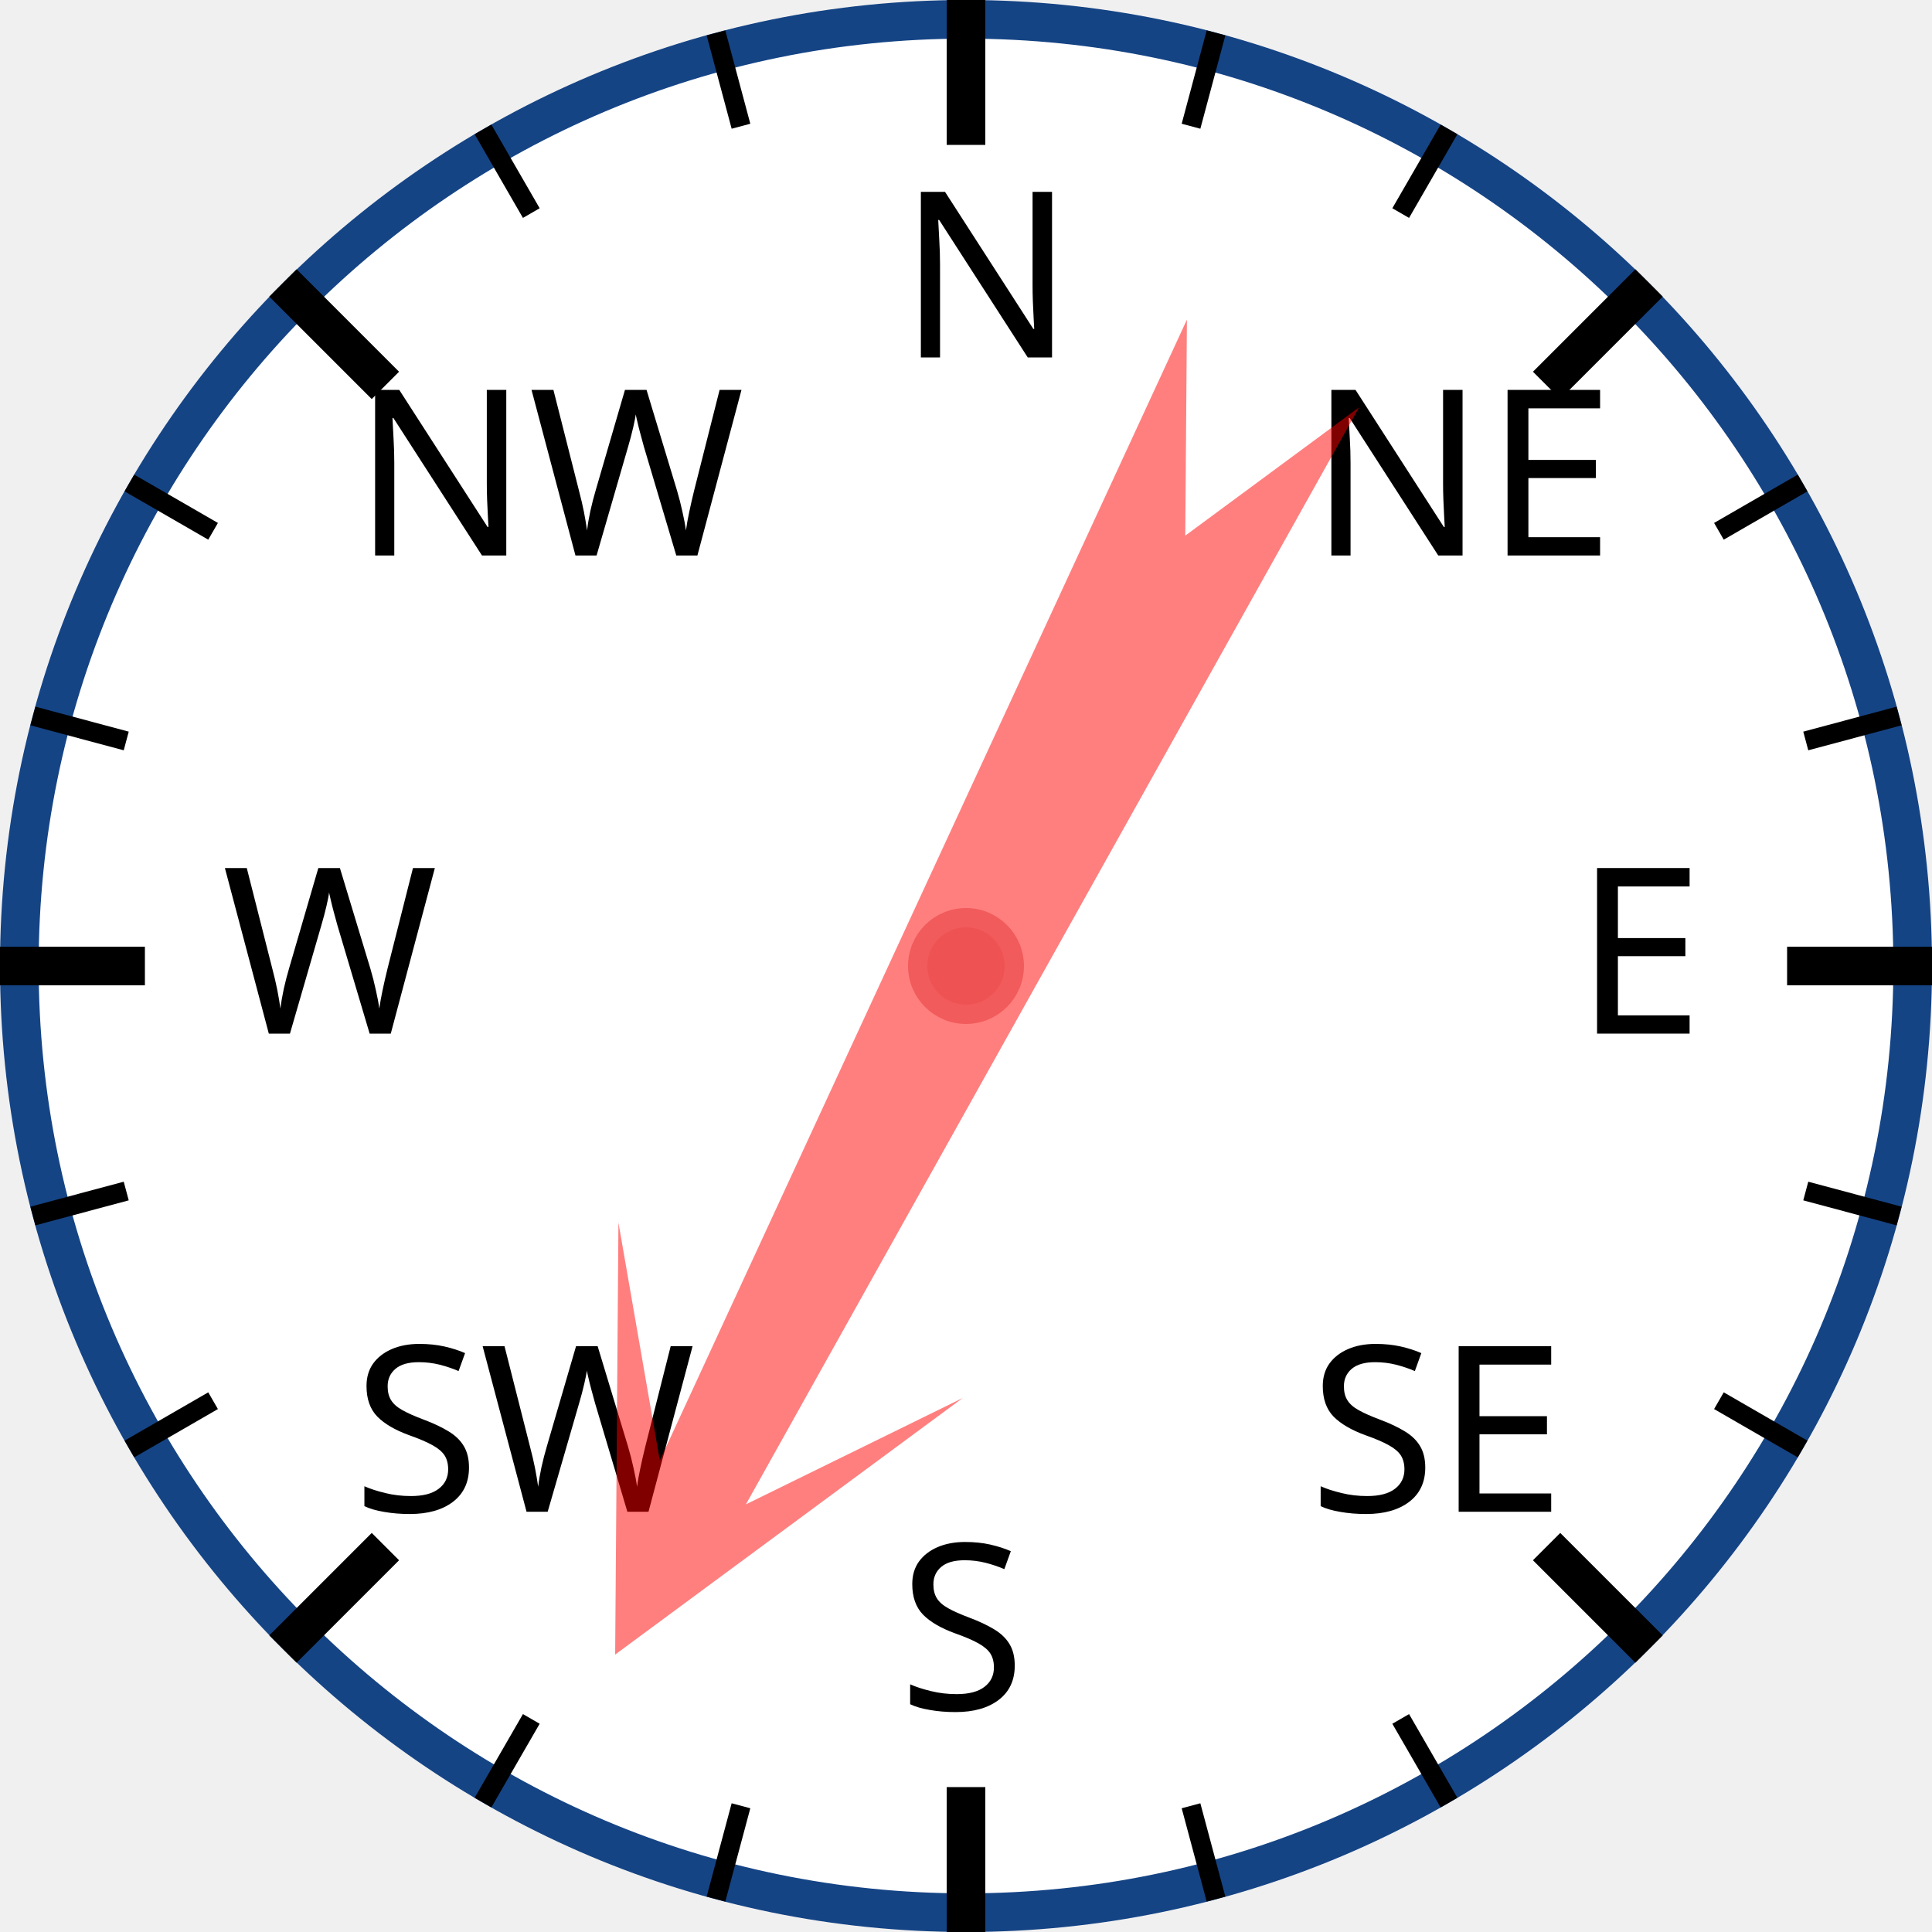
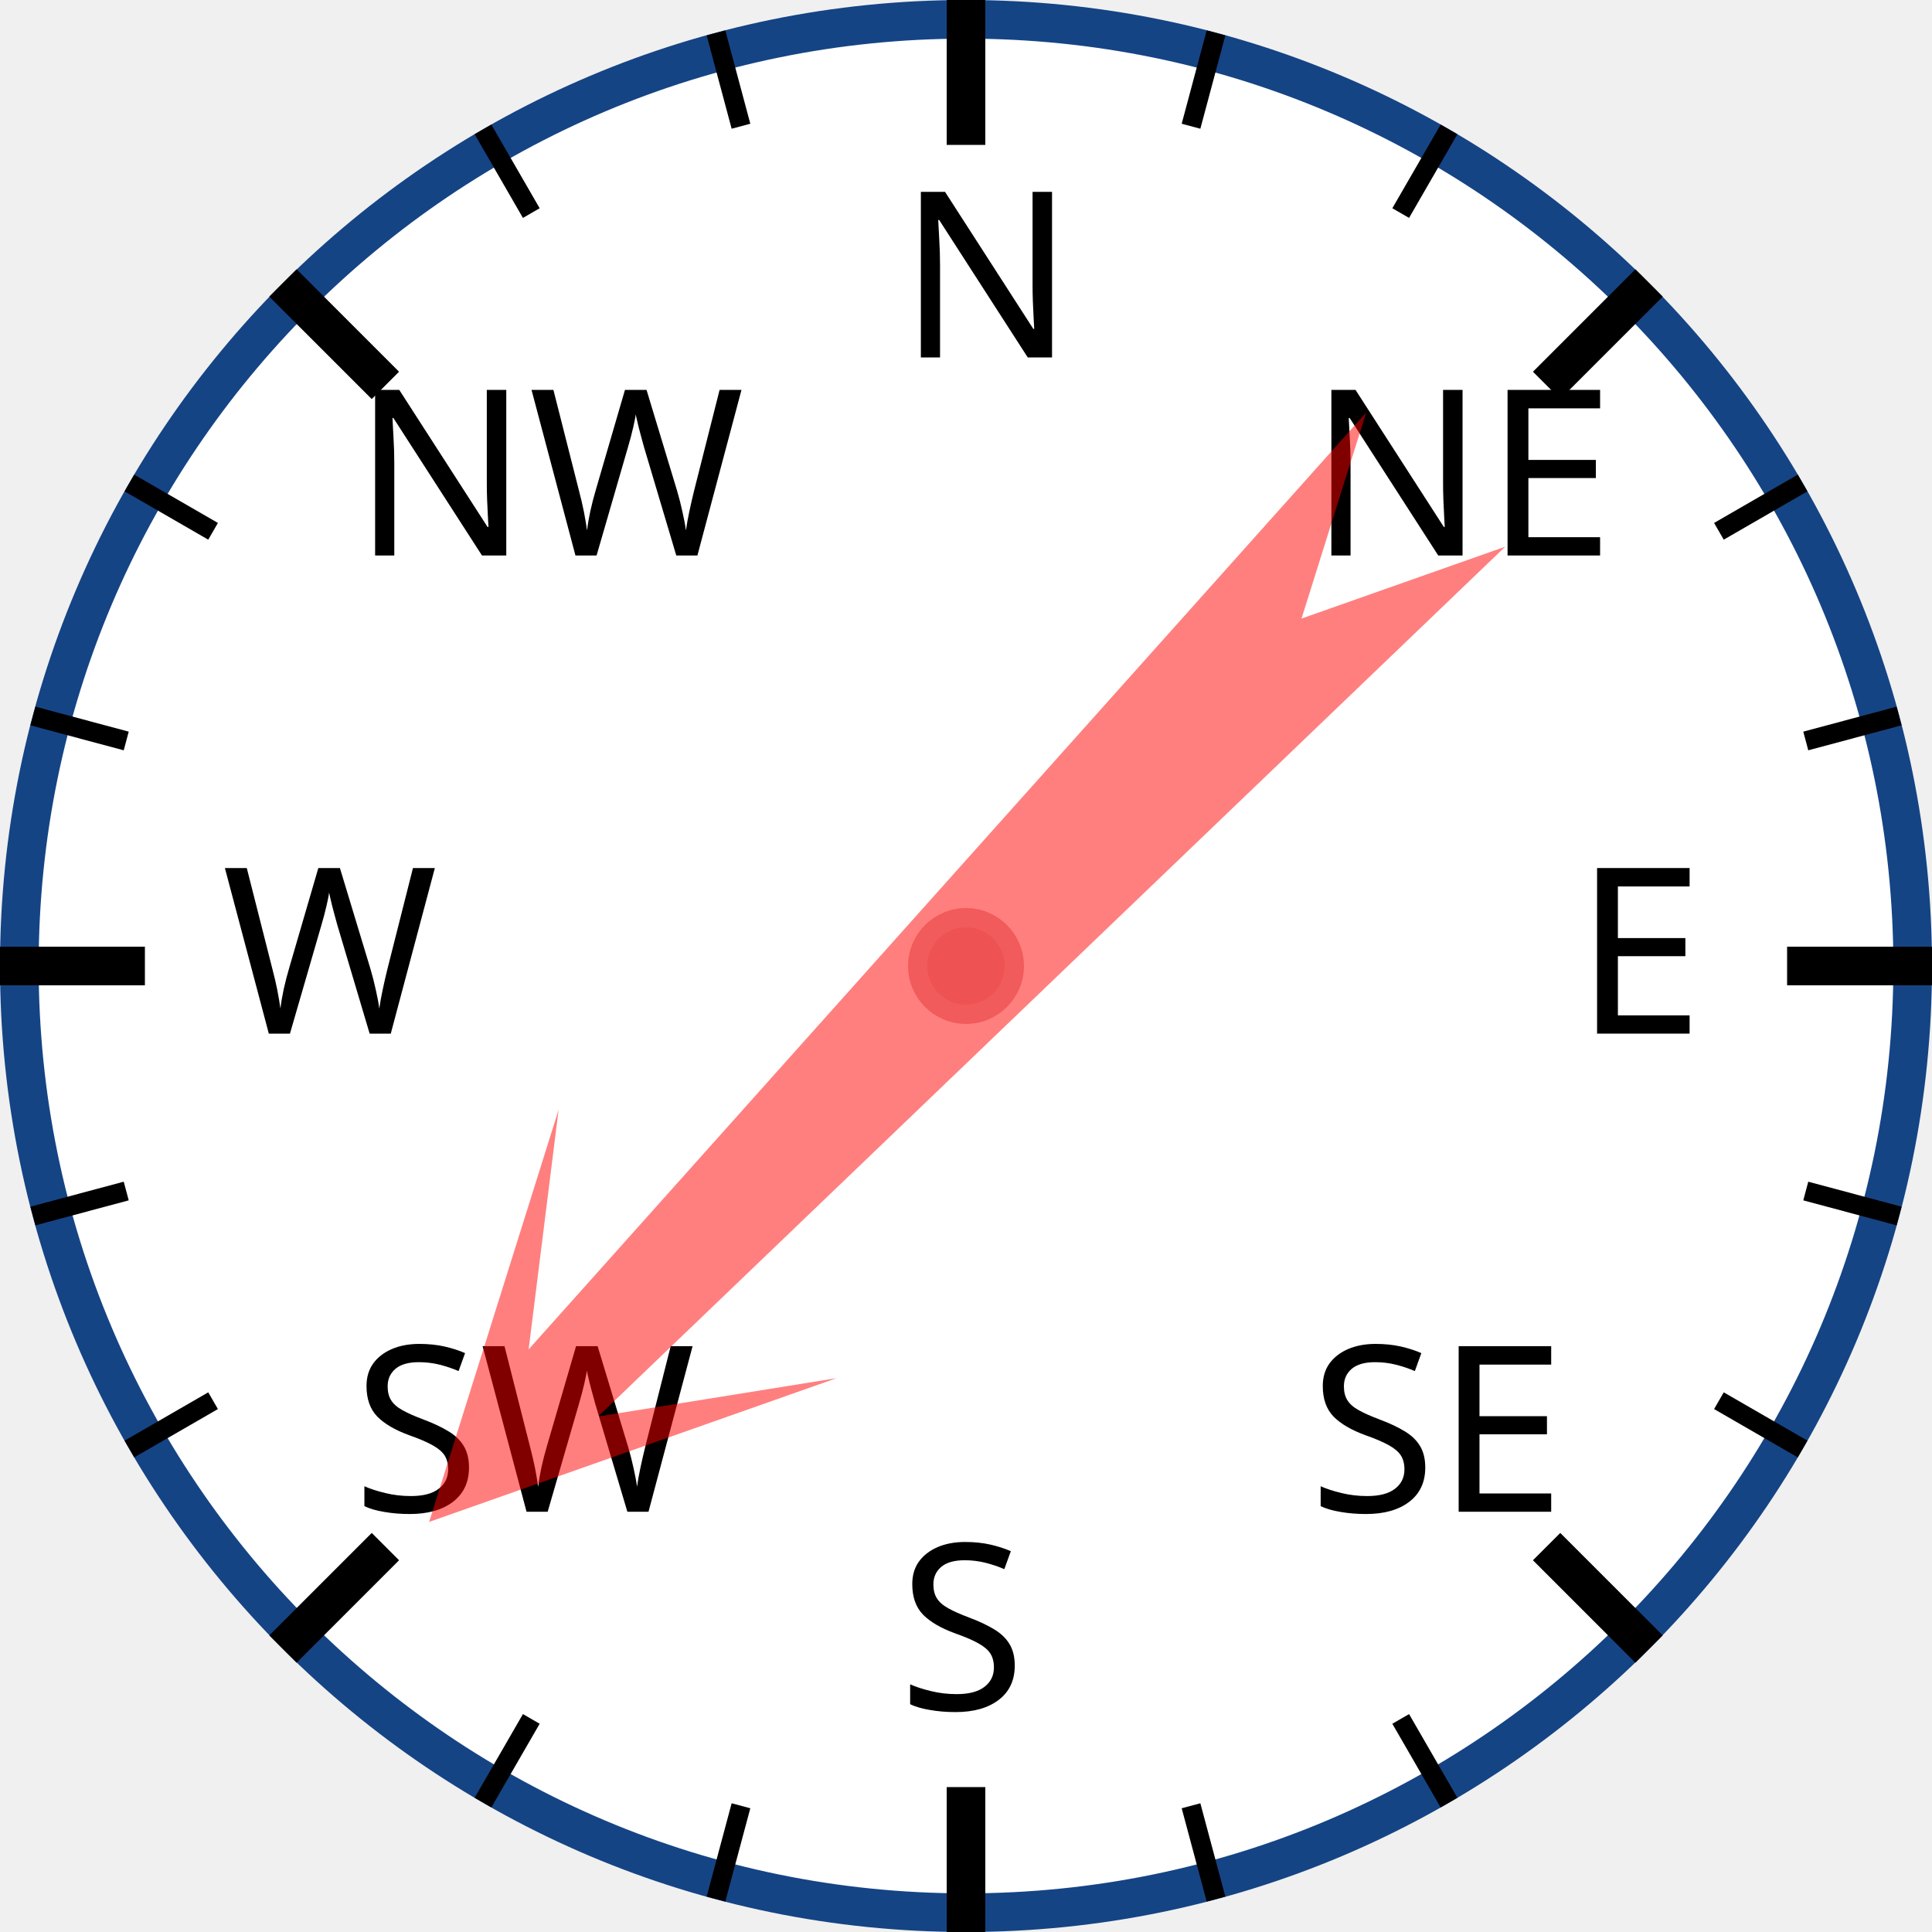
<svg xmlns="http://www.w3.org/2000/svg" width="120px" height="120px" viewBox="0 0 200 200">
  <circle cx="100" cy="100" r="98" style="fill: white; stroke: #154485; stroke-width: 4;" />
  <text x="93.0" y="37.0" style="font-family: sans-serif; font-size: 18pt;">N</text>
  <line x1="100.0" y1="0.0" x2="100.0" y2="15.0" style="stroke: black; stroke-width: 4;" />
  <line x1="74.118" y1="3.407" x2="76.706" y2="13.067" style="stroke: black; stroke-width: 2;" />
  <line x1="50" y1="13.397" x2="55" y2="22.058" style="stroke: black; stroke-width: 2;" />
  <text x="36.503" y="57.503" style="font-family: sans-serif; font-size: 18pt;">NW</text>
  <line x1="29.289" y1="29.289" x2="39.896" y2="39.896" style="stroke: black; stroke-width: 4;" />
  <line x1="13.397" y1="50" x2="22.058" y2="55" style="stroke: black; stroke-width: 2;" />
  <line x1="3.407" y1="74.118" x2="13.067" y2="76.706" style="stroke: black; stroke-width: 2;" />
  <text x="23.0" y="107.0" style="font-family: sans-serif; font-size: 18pt;">W</text>
  <line x1="0.0" y1="100.0" x2="15.0" y2="100.0" style="stroke: black; stroke-width: 4;" />
  <line x1="3.407" y1="125.882" x2="13.067" y2="123.294" style="stroke: black; stroke-width: 2;" />
  <line x1="13.397" y1="150" x2="22.058" y2="145" style="stroke: black; stroke-width: 2;" />
  <text x="36.503" y="156.497" style="font-family: sans-serif; font-size: 18pt;">SW</text>
  <line x1="29.289" y1="170.711" x2="39.896" y2="160.104" style="stroke: black; stroke-width: 4;" />
  <line x1="50" y1="186.603" x2="55" y2="177.942" style="stroke: black; stroke-width: 2;" />
  <line x1="74.118" y1="196.593" x2="76.706" y2="186.933" style="stroke: black; stroke-width: 2;" />
  <text x="93" y="177.0" style="font-family: sans-serif; font-size: 18pt;">S</text>
  <line x1="100" y1="200.0" x2="100" y2="185.0" style="stroke: black; stroke-width: 4;" />
  <line x1="125.882" y1="196.593" x2="123.294" y2="186.933" style="stroke: black; stroke-width: 2;" />
  <line x1="150.0" y1="186.603" x2="145.0" y2="177.942" style="stroke: black; stroke-width: 2;" />
  <text x="135.497" y="156.497" style="font-family: sans-serif; font-size: 18pt;">SE</text>
  <line x1="170.711" y1="170.711" x2="160.104" y2="160.104" style="stroke: black; stroke-width: 4;" />
  <line x1="186.603" y1="150" x2="177.942" y2="145" style="stroke: black; stroke-width: 2;" />
  <line x1="196.593" y1="125.882" x2="186.933" y2="123.294" style="stroke: black; stroke-width: 2;" />
  <text x="163.0" y="107" style="font-family: sans-serif; font-size: 18pt;">E</text>
  <line x1="200.0" y1="100" x2="185.0" y2="100" style="stroke: black; stroke-width: 4;" />
  <line x1="196.593" y1="74.118" x2="186.933" y2="76.706" style="stroke: black; stroke-width: 2;" />
  <line x1="186.603" y1="50" x2="177.942" y2="55" style="stroke: black; stroke-width: 2;" />
  <text x="135.497" y="57.503" style="font-family: sans-serif; font-size: 18pt;">NE</text>
  <line x1="170.711" y1="29.289" x2="160.104" y2="39.896" style="stroke: black; stroke-width: 4;" />
  <line x1="150" y1="13.397" x2="145" y2="22.058" style="stroke: black; stroke-width: 2;" />
  <line x1="125.882" y1="3.407" x2="123.294" y2="13.067" style="stroke: black; stroke-width: 2;" />
-   <polygon points="100 20 120 60 105 40 110 170 100 150 90 170 95 40 80 60" style="fill: red; fill-opacity: 0.5;" transform="rotate(207,100,100)" />
+   <polygon points="100 20 120 60 105 40 110 170 100 150 90 170 95 40 80 60" style="fill: red; fill-opacity: 0.5;" transform="rotate(224,100,100)" />
  <circle cx="100" cy="100" r="5" style="fill: #EE5252; stroke: #F25B5B; stroke-width: 2;" />
</svg>
